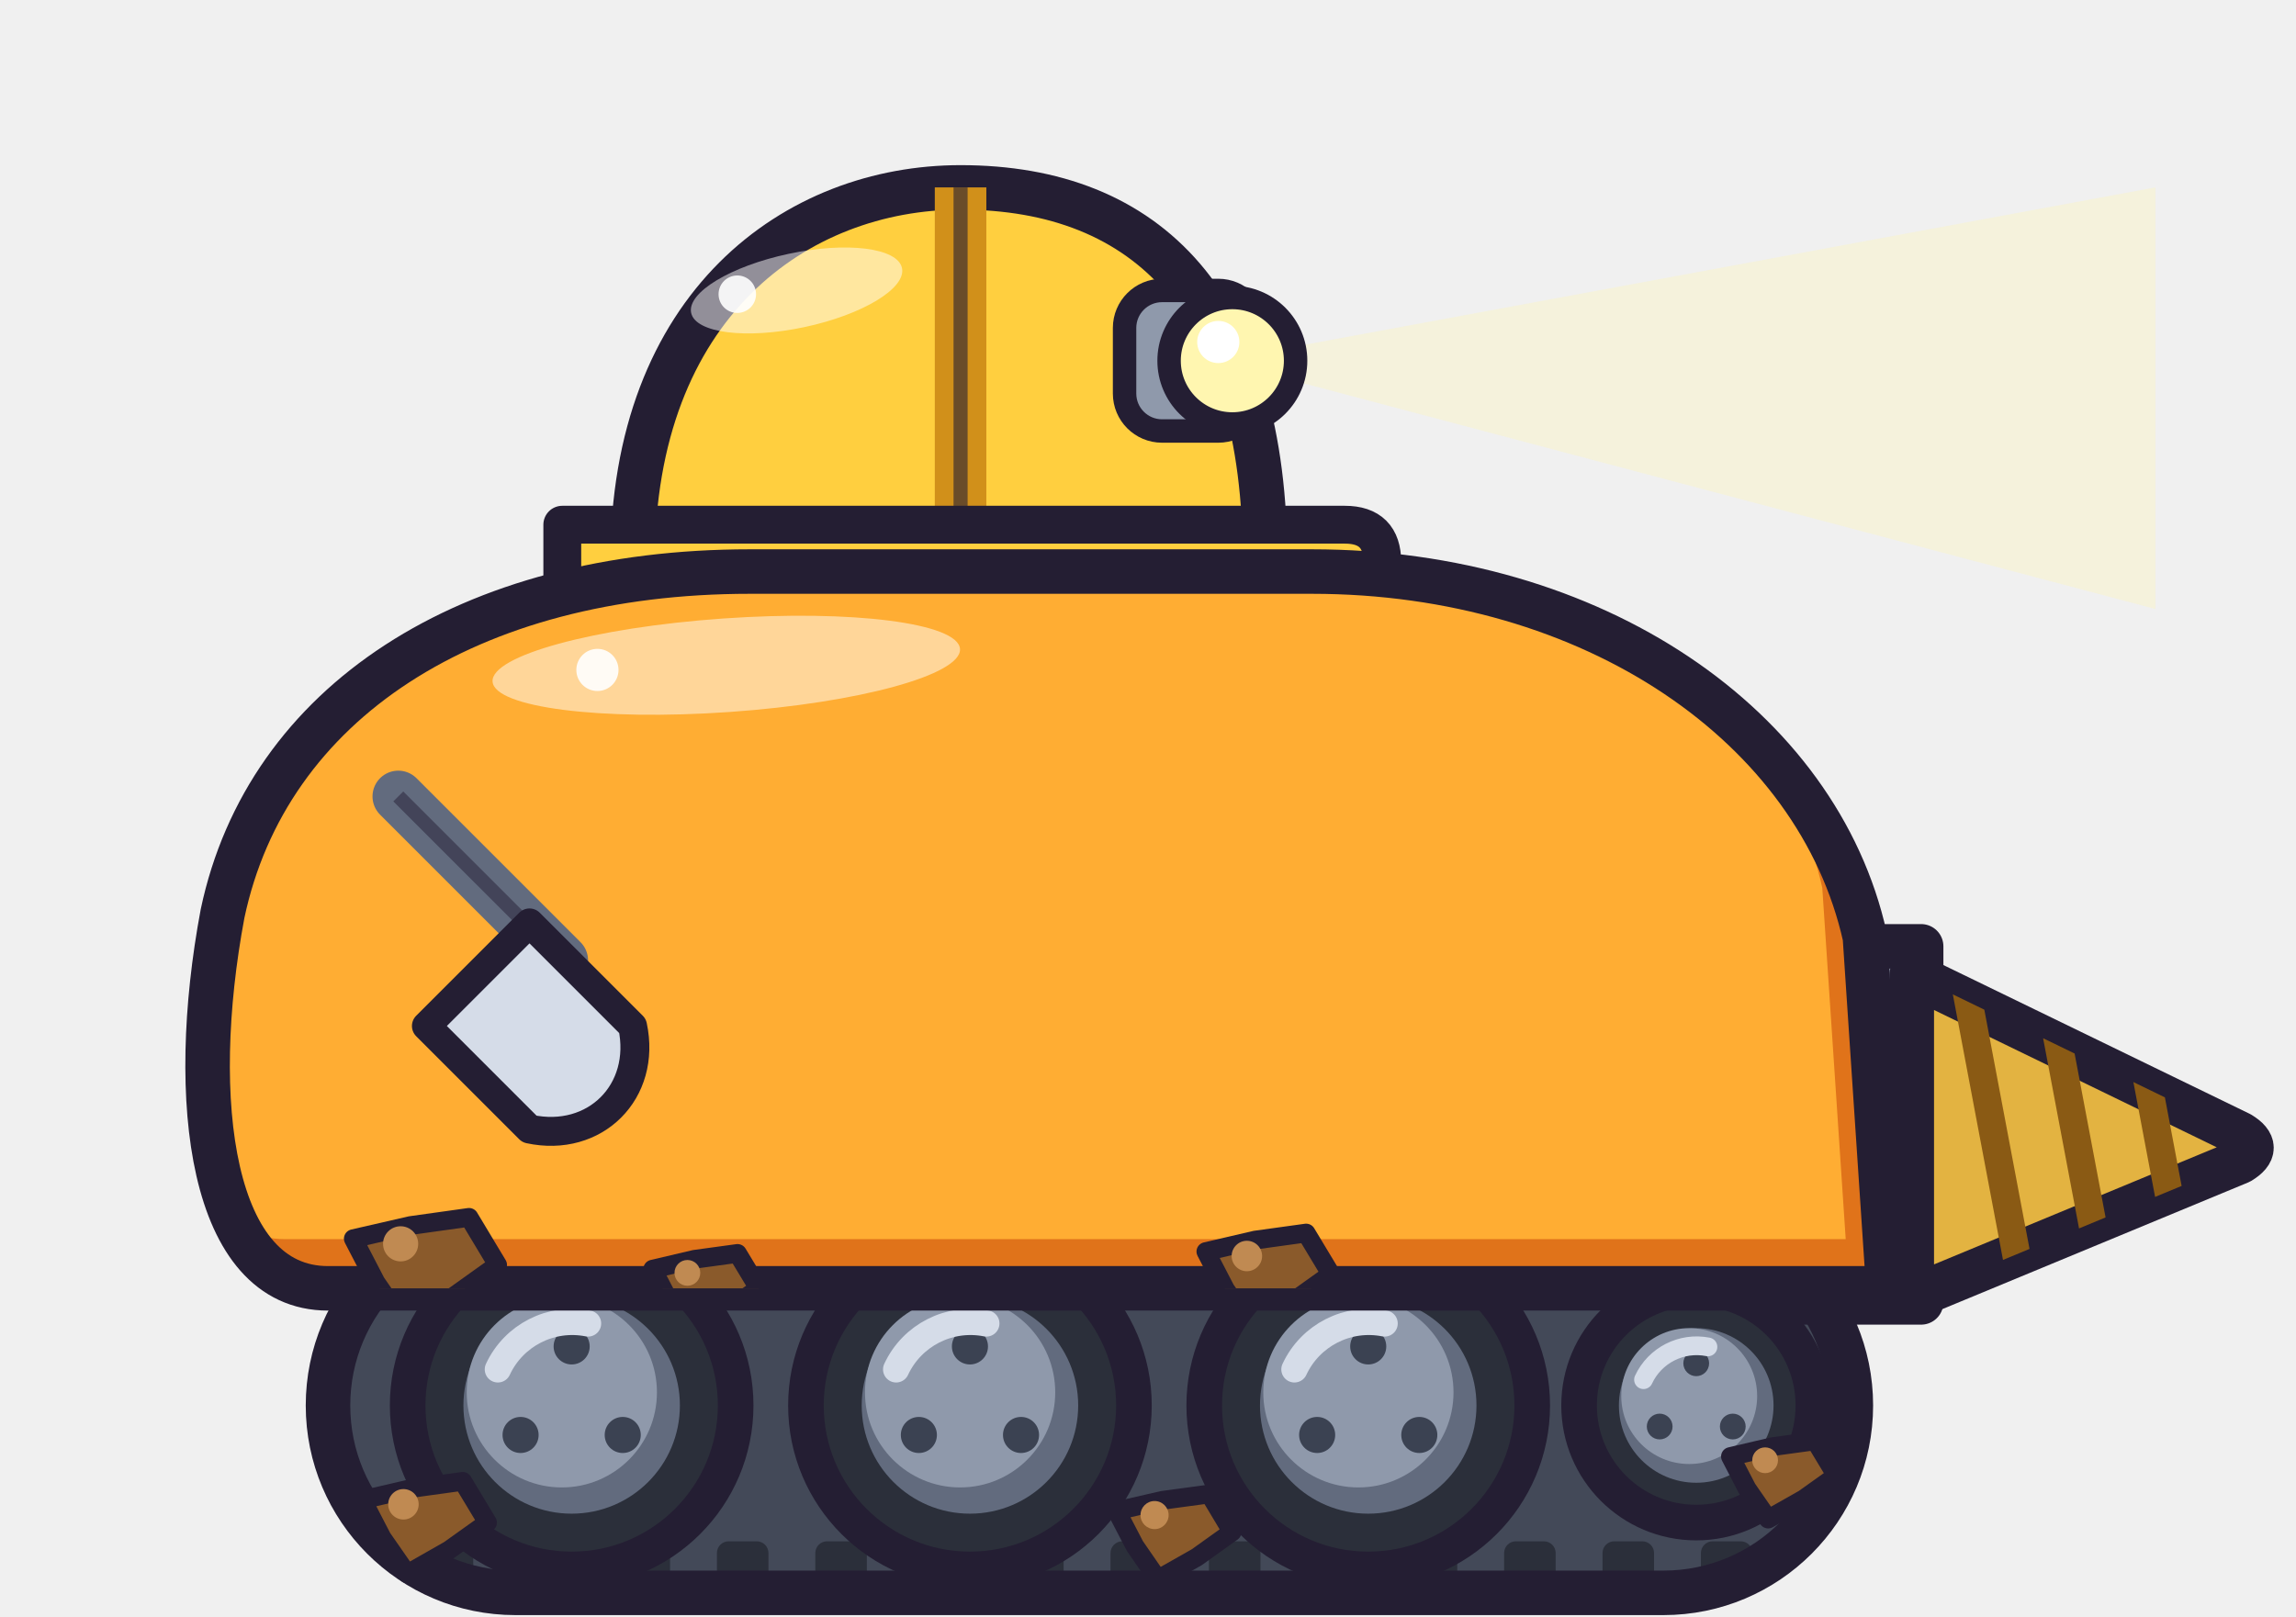
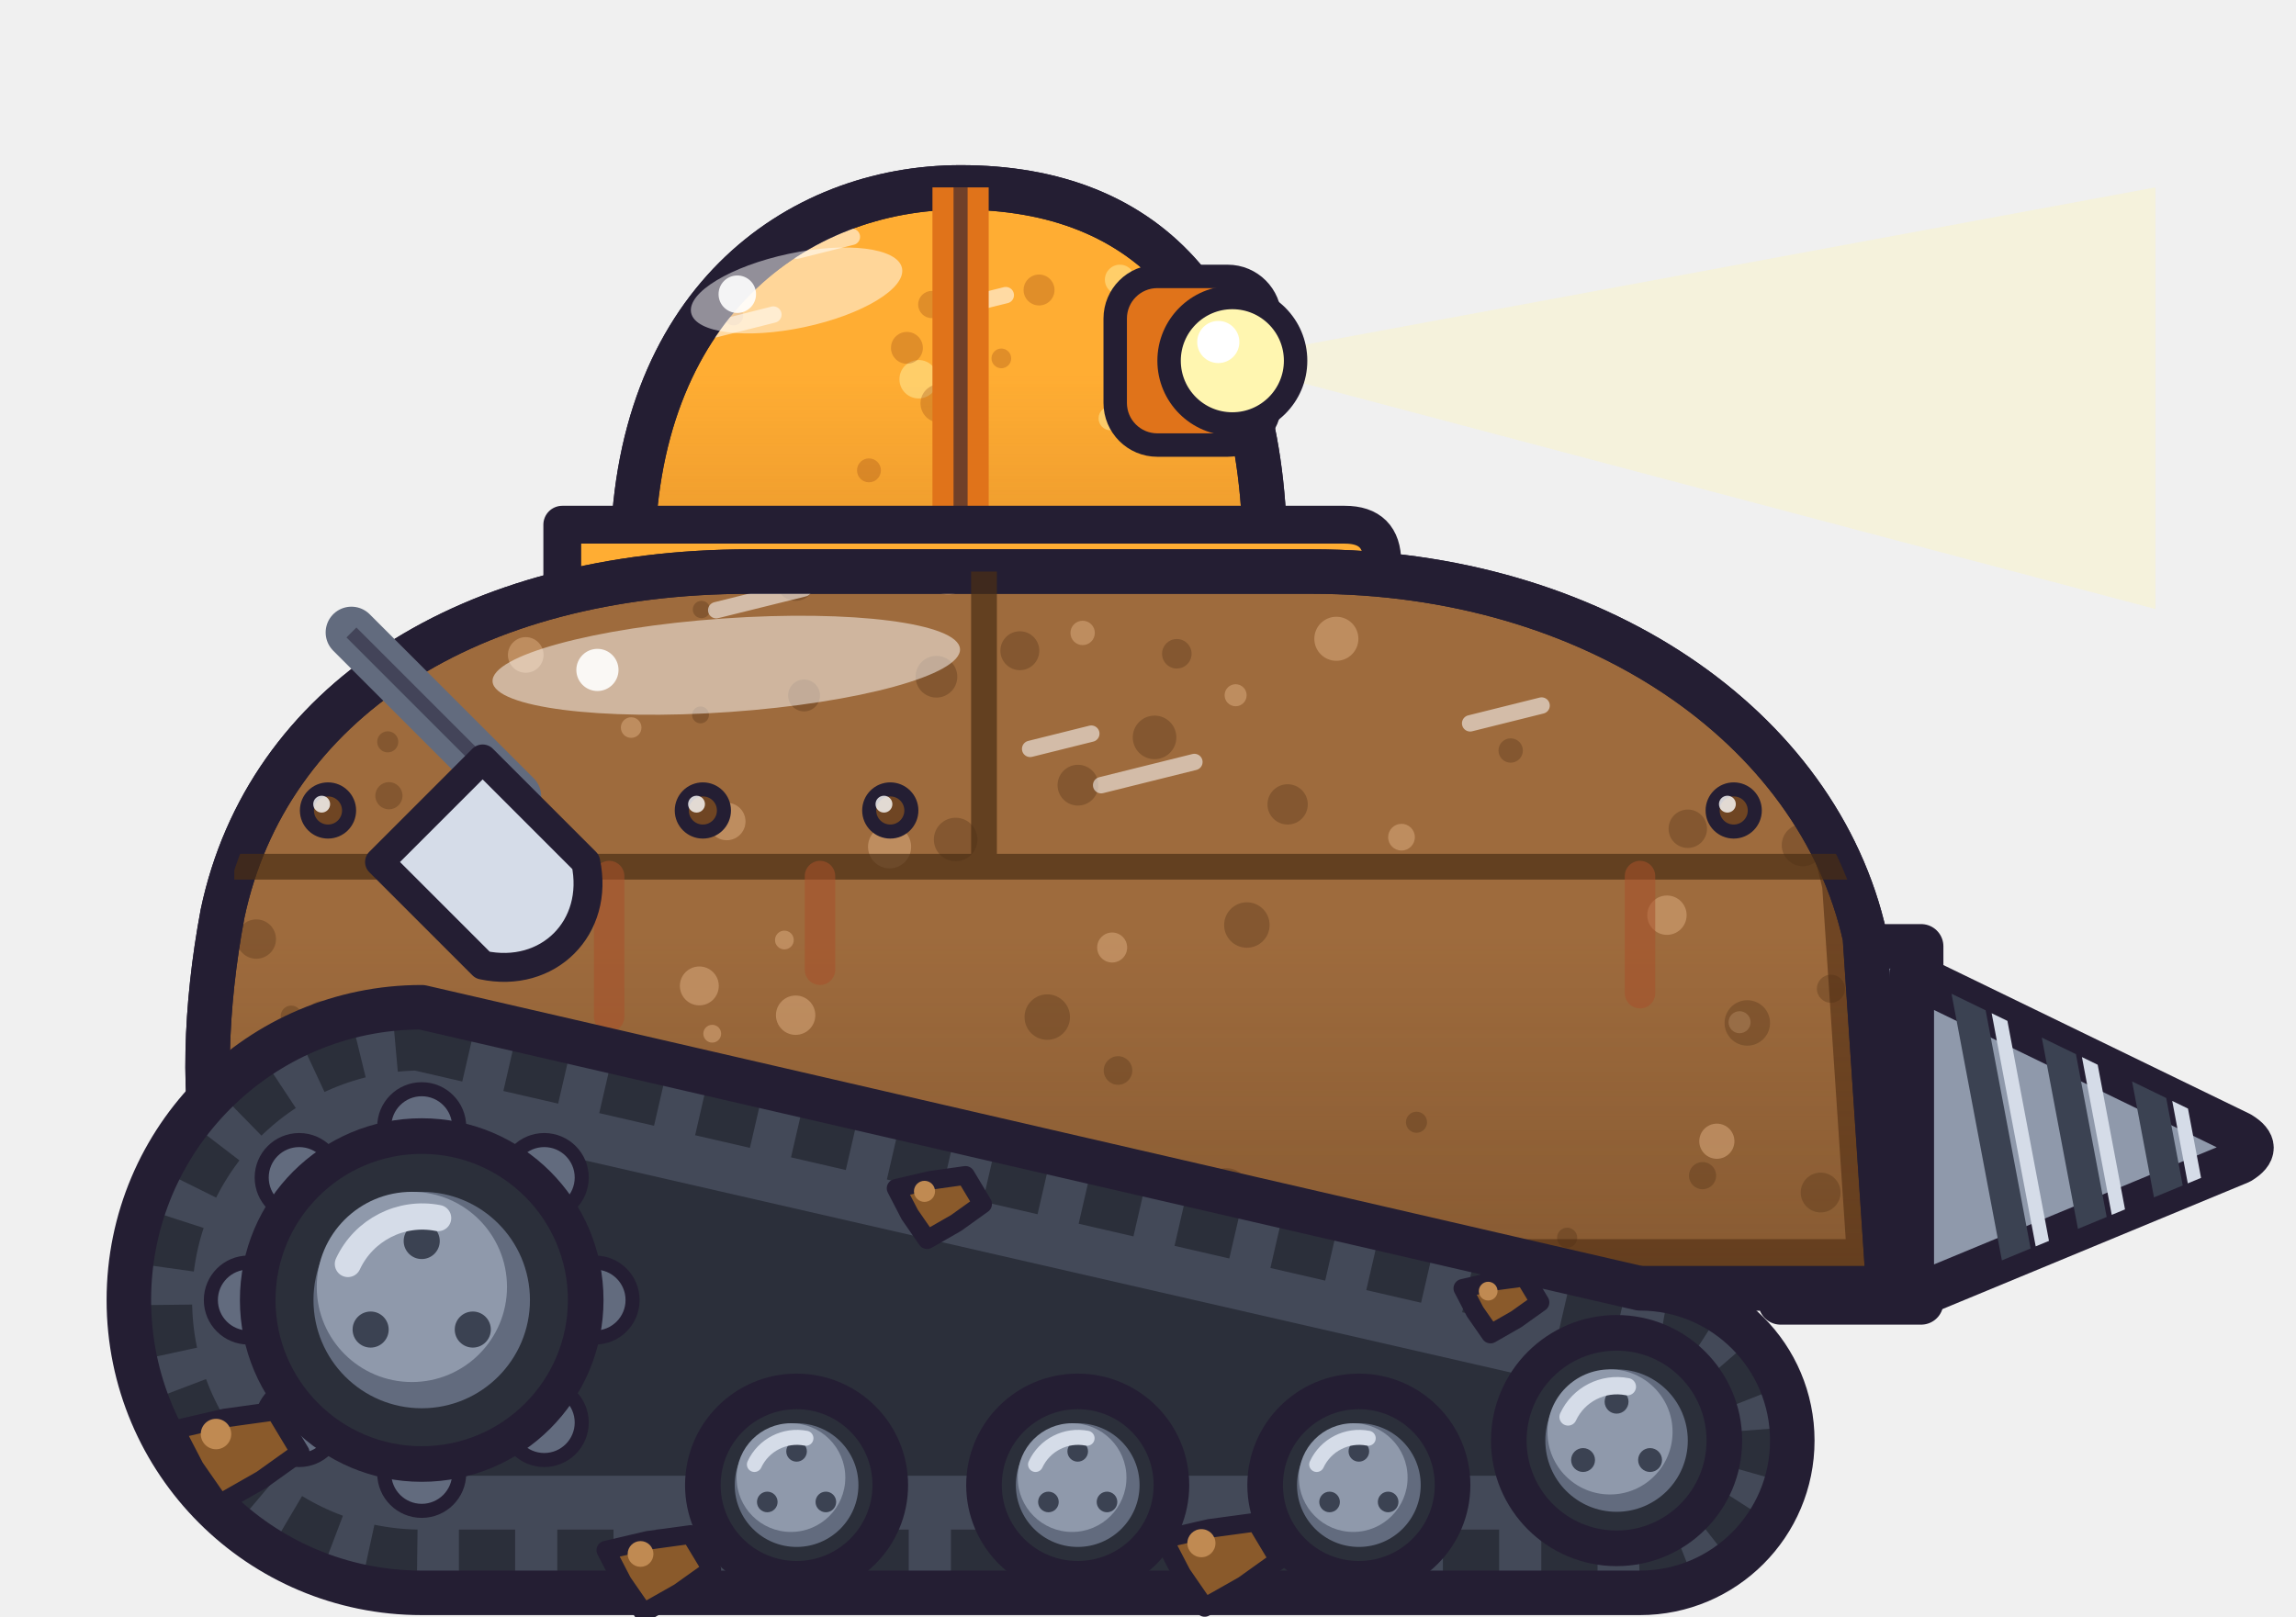
<svg xmlns="http://www.w3.org/2000/svg" width="98" height="69" viewBox="-48 -68 98 69">
  <defs>
    <clipPath id="a">
      <path d="M-21-44c0-11 7-16 14-16 8 0 13 5 13 16Z" />
    </clipPath>
    <clipPath id="b">
+       <path d="M-21-44c0-11 7-16 14-16 8 0 13 5 13 16Z" />
+     </clipPath>
+     <clipPath id="d">
      <path d="M-24-45.6H9.4q1.6 0 1.6 1.6v1.4h-35Z" />
    </clipPath>
-     <clipPath id="d">
+     <clipPath id="e">
      <path d="M28-27.6h6v15.2h-6Z" />
-     </clipPath>
-     <clipPath id="e">
-       <path d="m33.6-26.4 14 6.8q1 .6 0 1.2l-14 5.8Z" />
    </clipPath>
    <clipPath id="f">
      <path d="m33.6-26.4 14 6.8q1 .6 0 1.2l-14 5.8Z" />
    </clipPath>
    <clipPath id="g">
-       <path d="M-34-13c-5 0-6-8-4.5-16C-36.6-38-28-43.6-16-43.6H8c12 0 21.6 6.6 23.6 15.6l1 15Z" />
+       <path d="m33.6-26.4 14 6.8q1 .6 0 1.2l-14 5.8Z" />
    </clipPath>
    <clipPath id="h">
      <path d="M-34-13c-5 0-6-8-4.5-16C-36.6-38-28-43.6-16-43.6H8c12 0 21.6 6.6 23.6 15.6l1 15Z" />
    </clipPath>
+     <clipPath id="i">
+       <path d="M-34-13c-5 0-6-8-4.5-16C-36.6-38-28-43.6-16-43.6H8c12 0 21.6 6.6 23.6 15.6l1 15Z" />
+     </clipPath>
+     <clipPath id="k">
+       <path d="M-34-13c-5 0-6-8-4.5-16C-36.6-38-28-43.6-16-43.6H8c12 0 21.6 6.6 23.6 15.6l1 15Z" />
+     </clipPath>
+     <clipPath id="l">
+       <path d="m-30-25 52 12a6.5 6.5 0 0 1 0 13h-52a12.5 12.5 0 0 1 0-25" />
+     </clipPath>
+     <linearGradient id="c" x1="0" x2="0" y1="-60" y2="-44" gradientUnits="userSpaceOnUse">
+       <stop offset="0" stop-color="#9c4a14" stop-opacity="0" />
+       <stop offset=".5" stop-color="#9c4a14" stop-opacity="0" />
+       <stop offset="1" stop-color="#9c4a14" stop-opacity=".2" />
+     </linearGradient>
+     <linearGradient id="j" x1="0" x2="0" y1="-44" y2="-12" gradientUnits="userSpaceOnUse">
+       <stop offset="0" stop-color="#4a2d14" stop-opacity="0" />
+       <stop offset=".5" stop-color="#4a2d14" stop-opacity="0" />
+       <stop offset="1" stop-color="#4a2d14" stop-opacity=".3" />
+     </linearGradient>
  </defs>
  <path fill="#fff6b0" d="M4-52.6 44-60v18Z" opacity=".32" />
  <g clip-path="url(#a)">
-     <path fill="#d1901a" d="M-21-44c0-11 7-16 14-16 8 0 13 5 13 16Z" />
-     <path fill="#fff3b0" d="M-22.6-46.2c0-11 7-16 14-16 8 0 13 5 13 16Z" />
-     <path fill="#ffcf3f" d="M-21.82-44.9c0-11 7-16 14-16 8 0 13 5 13 16Z" />
+     <path fill="#e0731a" d="M-21-44c0-11 7-16 14-16 8 0 13 5 13 16Z" />
+     <path fill="#ffe48e" d="M-22.6-46.2c0-11 7-16 14-16 8 0 13 5 13 16Z" />
+     <path fill="#ffad33" d="M-21.82-44.9c0-11 7-16 14-16 8 0 13 5 13 16Z" />
  </g>
  <path fill="none" stroke="#241e33" stroke-linejoin="round" stroke-width="1.9" d="M-21-44c0-11 7-16 14-16 8 0 13 5 13 16Z" />
-   <path stroke="#d1901a" stroke-width="2.2" d="M-7-60v15" />
+   <g clip-path="url(#b)">
+     <path fill="url(#c)" d="M-21-60H6v16h-27z" />
+     <circle cx="-14.09" cy="-45.53" r=".72" fill="#9c4a14" opacity=".32" />
+     <circle cx="-10.91" cy="-47.92" r=".51" fill="#9c4a14" opacity=".32" />
+     <circle cx="-8.79" cy="-51.81" r=".82" fill="#ffe48e" opacity=".6" />
+     <circle cx="-9.29" cy="-53.15" r=".68" fill="#9c4a14" opacity=".32" />
+     <circle cx="-7" cy="-58.61" r=".66" fill="#ffe48e" opacity=".6" />
+     <circle cx="-.2" cy="-56.06" r=".64" fill="#ffe48e" opacity=".6" />
+     <circle cx="5.99" cy="-47.24" r=".62" fill="#ffe48e" opacity=".6" />
+     <circle cx="-.6" cy="-50.14" r=".51" fill="#ffe48e" opacity=".6" />
+     <circle cx="-7.51" cy="-55.15" r=".48" fill="#ffe48e" opacity=".6" />
+     <circle cx="-13.04" cy="-58.49" r=".75" fill="#9c4a14" opacity=".32" />
+     <circle cx="-5.26" cy="-52.7" r=".42" fill="#9c4a14" opacity=".32" />
+     <circle cx="2.83" cy="-58.1" r=".52" fill="#9c4a14" opacity=".32" />
+     <circle cx="-7.89" cy="-50.78" r=".82" fill="#9c4a14" opacity=".32" />
+     <circle cx="-8.23" cy="-55" r=".58" fill="#9c4a14" opacity=".32" />
+     <circle cx="-3.65" cy="-55.62" r=".66" fill="#9c4a14" opacity=".32" />
+     <circle cx="-16.69" cy="-54.52" r=".41" fill="#9c4a14" opacity=".32" />
+     <path stroke="#fff" stroke-linecap="round" stroke-width=".7" d="m-17.49-53.94 2.5-.63M-7.57-54.78l2.5-.62M-13.99-57.3l2.35-.59" opacity=".55" />
+   </g>
+   <path fill="none" stroke="#241e33" stroke-linejoin="round" stroke-width="1.9" d="M-21-44c0-11 7-16 14-16 8 0 13 5 13 16Z" />
+   <path stroke="#e0731a" stroke-width="2.4" d="M-7-60v15" />
  <path stroke="#241e33" stroke-width=".6" d="M-7-60v15" opacity=".6" />
-   <g clip-path="url(#b)">
-     <path fill="#d1901a" d="M-24-45.6H9.4q1.6 0 1.6 1.6v1.4h-35Z" />
-     <path fill="#fff3b0" d="M-24.6-46.6H8.8q1.6 0 1.6 1.6v1.4h-35Z" />
-     <path fill="#ffcf3f" d="M-24.3-46.1H9.1q1.6 0 1.6 1.6v1.4h-35Z" />
+   <g clip-path="url(#d)">
+     <path fill="#e0731a" d="M-24-45.6H9.4q1.6 0 1.6 1.6v1.4h-35Z" />
+     <path fill="#ffe48e" d="M-24.6-46.6H8.8q1.6 0 1.6 1.6v1.4h-35Z" />
+     <path fill="#ffad33" d="M-24.3-46.1H9.1q1.6 0 1.6 1.6v1.4h-35Z" />
  </g>
  <path fill="none" stroke="#241e33" stroke-linejoin="round" stroke-width="1.615" d="M-24-45.6H9.4q1.6 0 1.6 1.6v1.4h-35Z" />
  <ellipse cx="-14" cy="-55.6" fill="#fff" opacity=".5" rx="4.6" ry="1.6" transform="rotate(-12 -14 -55.6)" />
  <circle cx="-16.53" cy="-55.44" r=".8" fill="#fff" opacity=".9" />
-   <rect width="5.6" height="6" y="-55.6" fill="#8f99ab" stroke="#241e33" rx="1.6" />
+   <rect width="6.6" height="7.2" x="-.4" y="-56.2" fill="#e0731a" stroke="#241e33" rx="1.8" />
  <circle cx="4.6" cy="-52.6" r="2.7" fill="#fff6b0" stroke="#241e33" />
  <circle cx="4" cy="-53.4" r=".9" fill="#fff" />
-   <clipPath id="c">
-     <path d="M-26-16h49a8 8 0 0 1 0 16h-49a8 8 0 0 1 0-16" />
-   </clipPath>
-   <path fill="#434958" d="M-26-16h49a8 8 0 0 1 0 16h-49a8 8 0 0 1 0-16" />
-   <g clip-path="url(#c)">
-     <rect width="2.2" height="2.2" x="-30" y="-2.2" fill="#2b2f3a" rx=".5" />
-     <rect width="2.2" height="1.6" x="-30" y="-15.7" fill="#646b7c" rx=".5" />
-     <rect width="2.2" height="2.2" x="-25.8" y="-2.2" fill="#2b2f3a" rx=".5" />
-     <rect width="2.2" height="1.6" x="-25.8" y="-15.7" fill="#646b7c" rx=".5" />
-     <rect width="2.2" height="2.2" x="-21.6" y="-2.2" fill="#2b2f3a" rx=".5" />
-     <rect width="2.2" height="1.6" x="-21.6" y="-15.7" fill="#646b7c" rx=".5" />
-     <rect width="2.2" height="2.2" x="-17.4" y="-2.2" fill="#2b2f3a" rx=".5" />
-     <rect width="2.2" height="1.6" x="-17.4" y="-15.7" fill="#646b7c" rx=".5" />
-     <rect width="2.2" height="2.2" x="-13.2" y="-2.2" fill="#2b2f3a" rx=".5" />
-     <rect width="2.2" height="1.6" x="-13.2" y="-15.7" fill="#646b7c" rx=".5" />
-     <rect width="2.2" height="2.2" x="-9" y="-2.2" fill="#2b2f3a" rx=".5" />
-     <rect width="2.2" height="1.6" x="-9" y="-15.7" fill="#646b7c" rx=".5" />
-     <rect width="2.2" height="2.2" x="-4.8" y="-2.2" fill="#2b2f3a" rx=".5" />
-     <rect width="2.2" height="1.6" x="-4.8" y="-15.7" fill="#646b7c" rx=".5" />
-     <rect width="2.2" height="2.2" x="-.6" y="-2.2" fill="#2b2f3a" rx=".5" />
-     <rect width="2.2" height="1.6" x="-.6" y="-15.7" fill="#646b7c" rx=".5" />
-     <rect width="2.2" height="2.2" x="3.6" y="-2.2" fill="#2b2f3a" rx=".5" />
-     <rect width="2.2" height="1.6" x="3.6" y="-15.7" fill="#646b7c" rx=".5" />
-     <rect width="2.2" height="2.2" x="7.8" y="-2.2" fill="#2b2f3a" rx=".5" />
-     <rect width="2.2" height="1.6" x="7.8" y="-15.7" fill="#646b7c" rx=".5" />
-     <rect width="2.2" height="2.2" x="12" y="-2.2" fill="#2b2f3a" rx=".5" />
-     <rect width="2.2" height="1.6" x="12" y="-15.7" fill="#646b7c" rx=".5" />
-     <rect width="2.2" height="2.2" x="16.2" y="-2.2" fill="#2b2f3a" rx=".5" />
-     <rect width="2.2" height="1.6" x="16.2" y="-15.7" fill="#646b7c" rx=".5" />
-     <rect width="2.2" height="2.2" x="20.4" y="-2.2" fill="#2b2f3a" rx=".5" />
-     <rect width="2.2" height="1.6" x="20.4" y="-15.7" fill="#646b7c" rx=".5" />
-     <rect width="2.2" height="2.2" x="24.6" y="-2.2" fill="#2b2f3a" rx=".5" />
-     <rect width="2.2" height="1.6" x="24.6" y="-15.7" fill="#646b7c" rx=".5" />
-   </g>
-   <path fill="none" stroke="#241e33" stroke-width="1.9" d="M-26-16h49a8 8 0 0 1 0 16h-49a8 8 0 0 1 0-16Z" />
-   <circle cx="-23.6" cy="-8" r="7" fill="#2b2f3a" stroke="#241e33" stroke-width="1.52" />
-   <circle cx="-23.6" cy="-8" r="4.62" fill="#626b7e" />
-   <circle cx="-24.02" cy="-8.56" r="4.06" fill="#8f99ab" />
-   <circle cx="-23.6" cy="-10.52" r=".77" fill="#3b4252" />
-   <circle cx="-21.42" cy="-6.74" r=".77" fill="#3b4252" />
-   <circle cx="-25.78" cy="-6.74" r=".77" fill="#3b4252" />
-   <path fill="none" stroke="#d5dce8" stroke-linecap="round" stroke-width="1.12" d="M-26.75-9.54a3.5 3.5 0 0 1 3.85-1.96" />
-   <circle cx="-6.6" cy="-8" r="7" fill="#2b2f3a" stroke="#241e33" stroke-width="1.52" />
-   <circle cx="-6.6" cy="-8" r="4.62" fill="#626b7e" />
-   <circle cx="-7.02" cy="-8.56" r="4.06" fill="#8f99ab" />
-   <circle cx="-6.6" cy="-10.52" r=".77" fill="#3b4252" />
-   <circle cx="-4.42" cy="-6.74" r=".77" fill="#3b4252" />
-   <circle cx="-8.78" cy="-6.74" r=".77" fill="#3b4252" />
-   <path fill="none" stroke="#d5dce8" stroke-linecap="round" stroke-width="1.12" d="M-9.75-9.54A3.5 3.5 0 0 1-5.9-11.5" />
-   <circle cx="10.4" cy="-8" r="7" fill="#2b2f3a" stroke="#241e33" stroke-width="1.52" />
-   <circle cx="10.4" cy="-8" r="4.62" fill="#626b7e" />
-   <circle cx="9.98" cy="-8.56" r="4.06" fill="#8f99ab" />
-   <circle cx="10.4" cy="-10.52" r=".77" fill="#3b4252" />
-   <circle cx="12.58" cy="-6.74" r=".77" fill="#3b4252" />
-   <circle cx="8.22" cy="-6.74" r=".77" fill="#3b4252" />
-   <path fill="none" stroke="#d5dce8" stroke-linecap="round" stroke-width="1.12" d="M7.25-9.54a3.5 3.5 0 0 1 3.85-1.96" />
-   <circle cx="24.4" cy="-8" r="5" fill="#2b2f3a" stroke="#241e33" stroke-width="1.52" />
-   <circle cx="24.4" cy="-8" r="3.3" fill="#626b7e" />
-   <circle cx="24.1" cy="-8.4" r="2.9" fill="#8f99ab" />
-   <circle cx="24.4" cy="-9.8" r=".55" fill="#3b4252" />
-   <circle cx="25.96" cy="-7.1" r=".55" fill="#3b4252" />
-   <circle cx="22.84" cy="-7.1" r=".55" fill="#3b4252" />
-   <path fill="none" stroke="#d5dce8" stroke-linecap="round" stroke-width=".8" d="M22.15-9.1a2.5 2.5 0 0 1 2.75-1.4" />
-   <path fill="#8a5a2b" stroke="#241e33" stroke-linejoin="round" stroke-width=".8" d="m-27.19-3-1.64 1.17-1.79 1.02-1.07-1.54-.84-1.62 2.11-.49 2.17-.3Z" />
-   <circle cx="-30.78" cy="-3.78" r=".65" fill="#c08a52" />
-   <path fill="#8a5a2b" stroke="#241e33" stroke-linejoin="round" stroke-width=".8" d="m-12.84-14.4-1.26.9-1.38.78-.82-1.18-.65-1.25 1.63-.37 1.67-.23Z" />
-   <circle cx="-15.6" cy="-15" r=".5" fill="#c08a52" />
-   <path fill="#8a5a2b" stroke="#241e33" stroke-linejoin="round" stroke-width=".8" d="M4.59-2.6 3.08-1.52l-1.66.94L.44-2l-.78-1.5 1.96-.45 2-.27Z" />
-   <circle cx="1.28" cy="-3.32" r=".6" fill="#c08a52" />
-   <path fill="#8a5a2b" stroke="#241e33" stroke-linejoin="round" stroke-width=".8" d="m19.54-14.8-1.13.81-1.24.71-.74-1.07-.58-1.12 1.46-.34 1.5-.21Z" />
-   <circle cx="17.06" cy="-15.34" r=".45" fill="#c08a52" />
-   <path fill="#8a5a2b" stroke="#241e33" stroke-linejoin="round" stroke-width=".8" d="m30.38-5-1.39.99-1.52.86-.9-1.3-.71-1.37 1.79-.42 1.83-.25Z" />
-   <circle cx="27.34" cy="-5.66" r=".55" fill="#c08a52" />
-   <g clip-path="url(#d)">
+   <g clip-path="url(#e)">
    <path fill="#626b7e" d="M28-27.6h6v15.2h-6Z" />
    <path fill="#d5dce8" d="M27.2-28.8h6v15.2h-6Z" />
    <path fill="#8f99ab" d="M27.56-28.2h6V-13h-6Z" />
  </g>
  <path fill="none" stroke="#241e33" stroke-linejoin="round" stroke-width="1.9" d="M28-27.6h6v15.2h-6Z" />
-   <g clip-path="url(#e)">
-     <path fill="#a8751c" d="m33.6-26.4 14 6.8q1 .6 0 1.2l-14 5.8Z" />
-     <path fill="#fff3c4" d="m32.8-27.8 14 6.8q1 .6 0 1.2l-14 5.8Z" />
-     <path fill="#e3b341" d="m33.16-27.2 14 6.8q1 .6 0 1.2l-14 5.8Z" />
+   <circle cx="31" cy="-25" r=".8" fill="#626b7e" stroke="#241e33" stroke-width=".6" />
+   <circle cx="30.76" cy="-25.24" r=".32" fill="#fff" opacity=".8" />
+   <circle cx="31" cy="-20" r=".8" fill="#626b7e" stroke="#241e33" stroke-width=".6" />
+   <circle cx="30.76" cy="-20.24" r=".32" fill="#fff" opacity=".8" />
+   <circle cx="31" cy="-15" r=".8" fill="#626b7e" stroke="#241e33" stroke-width=".6" />
+   <circle cx="30.76" cy="-15.24" r=".32" fill="#fff" opacity=".8" />
+   <g clip-path="url(#f)">
+     <path fill="#626b7e" d="m33.6-26.4 14 6.8q1 .6 0 1.2l-14 5.8Z" />
+     <path fill="#d5dce8" d="m32.8-27.8 14 6.8q1 .6 0 1.2l-14 5.8Z" />
+     <path fill="#8f99ab" d="m33.16-27.2 14 6.8q1 .6 0 1.2l-14 5.8Z" />
  </g>
  <path fill="none" stroke="#241e33" stroke-linejoin="round" stroke-width="1.9" d="m33.6-26.4 14 6.8q1 .6 0 1.2l-14 5.8Z" />
-   <g stroke="#8a5a14" stroke-width="1.2" clip-path="url(#f)">
-     <path d="m35.5-28 3.4 18M39-28l3.4 18M42.5-28l3.4 18" />
-   </g>
  <g clip-path="url(#g)">
-     <path fill="#e0731a" d="M-34-13c-5 0-6-8-4.5-16C-36.6-38-28-43.6-16-43.6H8c12 0 21.6 6.6 23.6 15.6l1 15Z" />
-     <path fill="#ffe48e" d="M-36.6-16.4c-5 0-6-8-4.5-16 1.9-9 10.5-14.6 22.5-14.6h24c12 0 21.6 6.6 23.6 15.6l1 15Z" />
-     <path fill="#ffad33" d="M-35.82-15.1c-5 0-6-8-4.5-16 1.9-9 10.5-14.6 22.5-14.6h24c12 0 21.6 6.6 23.6 15.6l1 15Z" />
+     <path stroke="#3b4252" stroke-width="1.3" d="m35.5-28 3.4 18" />
+     <path stroke="#d5dce8" stroke-width=".6" d="m36.7-28 3.4 18" />
+     <path stroke="#3b4252" stroke-width="1.3" d="m39-28 3.4 18" />
+     <path stroke="#d5dce8" stroke-width=".6" d="m40.2-28 3.4 18" />
+     <path stroke="#3b4252" stroke-width="1.3" d="m42.5-28 3.4 18" />
+     <path stroke="#d5dce8" stroke-width=".6" d="m43.7-28 3.4 18" />
+   </g>
+   <g clip-path="url(#h)">
+     <path fill="#6f4523" d="M-34-13c-5 0-6-8-4.5-16C-36.6-38-28-43.6-16-43.6H8c12 0 21.6 6.6 23.6 15.6l1 15Z" />
+     <path fill="#d4a477" d="M-36.6-16.4c-5 0-6-8-4.5-16 1.9-9 10.5-14.6 22.5-14.6h24c12 0 21.6 6.6 23.6 15.6l1 15Z" />
+     <path fill="#9e6b3d" d="M-35.82-15.1c-5 0-6-8-4.5-16 1.9-9 10.5-14.6 22.5-14.6h24c12 0 21.6 6.6 23.6 15.6l1 15Z" />
  </g>
  <path fill="none" stroke="#241e33" stroke-linejoin="round" stroke-width="1.9" d="M-34-13c-5 0-6-8-4.5-16C-36.6-38-28-43.6-16-43.6H8c12 0 21.6 6.6 23.6 15.6l1 15Z" />
-   <ellipse cx="-17" cy="-39.6" fill="#fff" opacity=".5" rx="10" ry="2" transform="rotate(-4 -17 -39.6)" />
-   <circle cx="-22.5" cy="-39.4" r=".9" fill="#fff" opacity=".9" />
-   <path stroke="#626b7e" stroke-linecap="round" stroke-width="2.2" d="m-31-34 7 7" />
-   <path stroke="#241e33" stroke-width=".6" d="m-31-34 7 7" opacity=".5" />
-   <path fill="#d5dce8" stroke="#241e33" stroke-linejoin="round" stroke-width="1.235" d="m-25.4-28.6 4.4 4.4c.6 2.8-1.6 5-4.4 4.4l-4.4-4.4Z" />
-   <g clip-path="url(#h)">
-     <path fill="#8a5a2b" stroke="#241e33" stroke-linejoin="round" stroke-width=".8" d="m-26.76-14-1.89 1.35-2.07 1.18-1.23-1.78-.97-1.87 2.44-.56 2.5-.35Z" />
-     <circle cx="-30.9" cy="-14.9" r=".75" fill="#c08a52" />
+   <g clip-path="url(#i)">
+     <path fill="url(#j)" d="M-40-44h73v32h-73z" />
+     <circle cx="-21.3" cy="-12.15" r=".63" fill="#4a2d14" opacity=".32" />
+     <circle cx="-37.06" cy="-27.91" r=".84" fill="#4a2d14" opacity=".32" />
+     <circle cx="30.15" cy="-25.79" r=".6" fill="#4a2d14" opacity=".32" />
+     <circle cx="-10.03" cy="-31.85" r=".92" fill="#d4a477" opacity=".6" />
+     <circle cx="9.04" cy="-40.73" r=".94" fill="#d4a477" opacity=".6" />
+     <circle cx="-6.32" cy="-18.12" r=".51" fill="#d4a477" opacity=".6" />
+     <circle cx="-31.45" cy="-36.33" r=".45" fill="#4a2d14" opacity=".32" />
+     <circle cx="1.28" cy="-36.52" r=".93" fill="#4a2d14" opacity=".32" />
+     <circle cx="-6.19" cy="-14.9" r=".78" fill="#d4a477" opacity=".6" />
+     <circle cx="-28.95" cy="-14.67" r=".8" fill="#4a2d14" opacity=".32" />
+     <circle cx="-16.98" cy="-32.93" r=".8" fill="#d4a477" opacity=".6" />
+     <circle cx="-4.47" cy="-40.22" r=".83" fill="#4a2d14" opacity=".32" />
+     <circle cx="17.18" cy="-14.23" r=".44" fill="#d4a477" opacity=".6" />
+     <circle cx="-1.79" cy="-40.98" r=".52" fill="#d4a477" opacity=".6" />
+     <circle cx="4.35" cy="-17.18" r=".95" fill="#4a2d14" opacity=".32" />
+     <circle cx="18.89" cy="-15.16" r=".43" fill="#4a2d14" opacity=".32" />
+     <circle cx="-14.52" cy="-27.87" r=".4" fill="#d4a477" opacity=".6" />
+     <circle cx="-7.53" cy="-43.53" r=".91" fill="#d4a477" opacity=".6" />
+     <circle cx="6.77" cy="-15.3" r=".52" fill="#4a2d14" opacity=".32" />
+     <circle cx="-29.55" cy="-19.62" r=".55" fill="#d4a477" opacity=".6" />
+     <circle cx="-3.3" cy="-24.58" r=".97" fill="#4a2d14" opacity=".32" />
+     <circle cx="-18.15" cy="-25.91" r=".83" fill="#d4a477" opacity=".6" />
+     <circle cx="12.46" cy="-20.09" r=".45" fill="#4a2d14" opacity=".32" />
+     <circle cx="-28.21" cy="-44" r=".75" fill="#4a2d14" opacity=".32" />
+     <circle cx="-19.9" cy="-22.7" r=".77" fill="#4a2d14" opacity=".32" />
+     <circle cx="-36.38" cy="-22.8" r=".97" fill="#4a2d14" opacity=".32" />
+     <circle cx="23.15" cy="-28.93" r=".84" fill="#d4a477" opacity=".6" />
+     <circle cx="6.56" cy="-16.76" r=".38" fill="#4a2d14" opacity=".32" />
+     <circle cx="-7.21" cy="-32.16" r=".93" fill="#4a2d14" opacity=".32" />
+     <circle cx="-18.06" cy="-41.98" r=".37" fill="#4a2d14" opacity=".32" />
+     <circle cx="24.67" cy="-17.81" r=".58" fill="#4a2d14" opacity=".32" />
+     <circle cx="-1.99" cy="-34.48" r=".87" fill="#4a2d14" opacity=".32" />
+     <circle cx="5.22" cy="-28.51" r=".97" fill="#4a2d14" opacity=".32" />
+     <circle cx="-13.68" cy="-38.31" r=".68" fill="#4a2d14" opacity=".32" />
+     <circle cx="-8.48" cy="-43.32" r=".37" fill="#4a2d14" opacity=".32" />
+     <circle cx="32.59" cy="-15.82" r=".89" fill="#4a2d14" opacity=".32" />
+     <circle cx="-21.2" cy="-22.87" r=".42" fill="#d4a477" opacity=".6" />
+     <circle cx="-17.75" cy="-15.77" r=".64" fill="#4a2d14" opacity=".32" />
+     <circle cx="-35.57" cy="-24.62" r=".45" fill="#4a2d14" opacity=".32" />
+     <circle cx="-.53" cy="-27.55" r=".64" fill="#d4a477" opacity=".6" />
+     <circle cx="16.48" cy="-35.96" r=".52" fill="#4a2d14" opacity=".32" />
+     <circle cx="-37.25" cy="-33.39" r=".37" fill="#d4a477" opacity=".6" />
+     <circle cx="-18.1" cy="-37.48" r=".36" fill="#4a2d14" opacity=".32" />
+     <circle cx="-39.86" cy="-34.51" r=".92" fill="#d4a477" opacity=".6" />
+     <circle cx="2.23" cy="-40.09" r=".63" fill="#4a2d14" opacity=".32" />
+     <circle cx="-14.08" cy="-19.34" r=".43" fill="#d4a477" opacity=".6" />
+     <circle cx="11.82" cy="-32.26" r=".57" fill="#d4a477" opacity=".6" />
+     <circle cx="6.96" cy="-33.66" r=".86" fill="#4a2d14" opacity=".32" />
+     <circle cx="-29.31" cy="-29.17" r=".63" fill="#4a2d14" opacity=".32" />
+     <circle cx="-39.48" cy="-32.86" r=".89" fill="#d4a477" opacity=".6" />
+     <circle cx="28.95" cy="-31.92" r=".9" fill="#4a2d14" opacity=".32" />
+     <circle cx="-24.29" cy="-28.04" r=".9" fill="#d4a477" opacity=".6" />
+     <circle cx="-34.3" cy="-24.71" r=".55" fill="#4a2d14" opacity=".32" />
+     <circle cx="15.5" cy="-14.28" r=".41" fill="#d4a477" opacity=".6" />
+     <circle cx="19.57" cy="-42.01" r=".9" fill="#d4a477" opacity=".6" />
+     <circle cx="-38.81" cy="-32.77" r=".59" fill="#4a2d14" opacity=".32" />
+     <circle cx="-28.18" cy="-17.79" r=".35" fill="#4a2d14" opacity=".32" />
+     <circle cx="-6.4" cy="-15.03" r=".47" fill="#d4a477" opacity=".6" />
+     <circle cx="-14.04" cy="-24.66" r=".84" fill="#d4a477" opacity=".6" />
+     <circle cx="29.71" cy="-17.09" r=".85" fill="#4a2d14" opacity=".32" />
+     <circle cx="-8.03" cy="-39.11" r=".89" fill="#4a2d14" opacity=".32" />
+     <circle cx="-33.1" cy="-43.65" r=".56" fill="#4a2d14" opacity=".32" />
+     <circle cx="24.04" cy="-32.62" r=".82" fill="#4a2d14" opacity=".32" />
+     <circle cx="4.74" cy="-38.32" r=".47" fill="#d4a477" opacity=".6" />
+     <circle cx="-21.06" cy="-36.94" r=".44" fill="#d4a477" opacity=".6" />
+     <circle cx="22.36" cy="-39.75" r=".49" fill="#4a2d14" opacity=".32" />
+     <circle cx="-37.13" cy="-23.21" r=".43" fill="#4a2d14" opacity=".32" />
+     <circle cx="-17.6" cy="-23.87" r=".38" fill="#d4a477" opacity=".6" />
+     <circle cx="-14.04" cy="-43.18" r=".83" fill="#4a2d14" opacity=".32" />
+     <circle cx="-25.56" cy="-40.04" r=".76" fill="#d4a477" opacity=".6" />
+     <circle cx="26.25" cy="-24.36" r=".47" fill="#d4a477" opacity=".6" />
+     <circle cx="-28.92" cy="-33.25" r=".74" fill="#d4a477" opacity=".6" />
+     <circle cx="25.28" cy="-19.28" r=".75" fill="#d4a477" opacity=".6" />
+     <circle cx="26.58" cy="-24.33" r=".97" fill="#4a2d14" opacity=".32" />
+     <circle cx="-38.74" cy="-12.58" r=".67" fill="#4a2d14" opacity=".32" />
+     <circle cx="-31.03" cy="-40.07" r=".67" fill="#d4a477" opacity=".6" />
+     <circle cx="-.28" cy="-22.3" r=".61" fill="#4a2d14" opacity=".32" />
+     <circle cx="-27.17" cy="-17.51" r=".83" fill="#d4a477" opacity=".6" />
+     <circle cx="-8.17" cy="-14.99" r=".73" fill="#4a2d14" opacity=".32" />
+     <circle cx="-31.4" cy="-34.03" r=".58" fill="#4a2d14" opacity=".32" />
+     <path stroke="#fff" stroke-linecap="round" stroke-width=".7" d="m-1-34.48 3.98-.99M-4.03-36.03l2.61-.65M-17.43-41.95l3.75-.93M14.75-37.12l3.05-.76M-35.65-36.87l2.43-.61" opacity=".55" />
+   </g>
+   <path fill="none" stroke="#241e33" stroke-linejoin="round" stroke-width="1.9" d="M-34-13c-5 0-6-8-4.5-16C-36.6-38-28-43.6-16-43.6H8c12 0 21.6 6.6 23.6 15.6l1 15Z" />
+   <g clip-path="url(#k)">
+     <path stroke="#4a2d14" stroke-width="1.1" d="M-38-31h69M-6-44v13" opacity=".7" />
+     <circle cx="-34" cy="-33.4" r=".9" fill="#6f4523" stroke="#241e33" stroke-width=".6" />
+     <circle cx="-34.27" cy="-33.67" r=".36" fill="#fff" opacity=".8" />
+     <circle cx="-26" cy="-33.4" r=".9" fill="#6f4523" stroke="#241e33" stroke-width=".6" />
+     <circle cx="-26.27" cy="-33.67" r=".36" fill="#fff" opacity=".8" />
+     <circle cx="-18" cy="-33.4" r=".9" fill="#6f4523" stroke="#241e33" stroke-width=".6" />
+     <circle cx="-18.27" cy="-33.67" r=".36" fill="#fff" opacity=".8" />
+     <circle cx="-10" cy="-33.4" r=".9" fill="#6f4523" stroke="#241e33" stroke-width=".6" />
+     <circle cx="-10.27" cy="-33.67" r=".36" fill="#fff" opacity=".8" />
+     <circle cx="26" cy="-33.4" r=".9" fill="#6f4523" stroke="#241e33" stroke-width=".6" />
+     <circle cx="25.73" cy="-33.67" r=".36" fill="#fff" opacity=".8" />
+     <path stroke="#a8502a" stroke-linecap="round" stroke-width="1.3" d="M-22-30.6v6M-13-30.6v4M22-30.6v5" opacity=".55" />
    <path fill="#8a5a2b" stroke="#241e33" stroke-linejoin="round" stroke-width=".8" d="m-15.62-13-1.39.99-1.52.86-.9-1.3-.71-1.37 1.79-.42 1.83-.25Z" />
    <circle cx="-18.66" cy="-13.66" r=".55" fill="#c08a52" />
    <path fill="#8a5a2b" stroke="#241e33" stroke-linejoin="round" stroke-width=".8" d="m8.81-13.6-1.64 1.17-1.79 1.02-1.07-1.54-.84-1.62 2.11-.49 2.17-.3Z" />
    <circle cx="5.22" cy="-14.38" r=".65" fill="#c08a52" />
  </g>
+   <ellipse cx="-17" cy="-39.6" fill="#fff" opacity=".5" rx="10" ry="2" transform="rotate(-4 -17 -39.6)" />
+   <circle cx="-22.5" cy="-39.4" r=".9" fill="#fff" opacity=".9" />
+   <path stroke="#626b7e" stroke-linecap="round" stroke-width="2.2" d="m-33-41 7 7" />
+   <path stroke="#241e33" stroke-width=".6" d="m-33-41 7 7" opacity=".5" />
+   <path fill="#d5dce8" stroke="#241e33" stroke-linejoin="round" stroke-width="1.235" d="m-27.4-35.6 4.4 4.4c.6 2.8-1.6 5-4.4 4.4l-4.4-4.4Z" />
+   <path fill="#434958" d="m-30-25 52 12a6.5 6.5 0 0 1 0 13h-52a12.5 12.5 0 0 1 0-25" />
+   <g clip-path="url(#l)">
+     <path fill="none" stroke="#2b2f3a" stroke-dasharray="2.4 1.8" stroke-width="5.4" d="m-30-25 52 12a6.5 6.5 0 0 1 0 13h-52a12.5 12.5 0 0 1 0-25Z" />
+     <path fill="#2b2f3a" d="m-28-19.6 48 11V-5h-48Z" />
+   </g>
+   <path fill="none" stroke="#241e33" stroke-linejoin="round" stroke-width="1.9" d="m-30-25 52 12a6.5 6.5 0 0 1 0 13h-52a12.5 12.5 0 0 1 0-25Z" />
+   <circle cx="-22.6" cy="-12.5" r="1.6" fill="#626b7e" stroke="#241e33" stroke-width=".6" />
+   <circle cx="-24.77" cy="-7.27" r="1.6" fill="#626b7e" stroke="#241e33" stroke-width=".6" />
+   <circle cx="-30" cy="-5.1" r="1.6" fill="#626b7e" stroke="#241e33" stroke-width=".6" />
+   <circle cx="-35.23" cy="-7.27" r="1.6" fill="#626b7e" stroke="#241e33" stroke-width=".6" />
+   <circle cx="-37.4" cy="-12.5" r="1.6" fill="#626b7e" stroke="#241e33" stroke-width=".6" />
+   <circle cx="-35.23" cy="-17.73" r="1.6" fill="#626b7e" stroke="#241e33" stroke-width=".6" />
+   <circle cx="-30" cy="-19.9" r="1.6" fill="#626b7e" stroke="#241e33" stroke-width=".6" />
+   <circle cx="-24.77" cy="-17.73" r="1.6" fill="#626b7e" stroke="#241e33" stroke-width=".6" />
+   <circle cx="-30" cy="-12.5" r="7" fill="#2b2f3a" stroke="#241e33" stroke-width="1.52" />
+   <circle cx="-30" cy="-12.5" r="4.62" fill="#626b7e" />
+   <circle cx="-30.42" cy="-13.06" r="4.06" fill="#8f99ab" />
+   <circle cx="-30" cy="-15.02" r=".77" fill="#3b4252" />
+   <circle cx="-27.82" cy="-11.24" r=".77" fill="#3b4252" />
+   <circle cx="-32.18" cy="-11.24" r=".77" fill="#3b4252" />
+   <path fill="none" stroke="#d5dce8" stroke-linecap="round" stroke-width="1.12" d="M-33.15-14.04A3.5 3.5 0 0 1-29.3-16" />
+   <circle cx="21" cy="-6.5" r="4.6" fill="#2b2f3a" stroke="#241e33" stroke-width="1.52" />
+   <circle cx="21" cy="-6.5" r="3.04" fill="#626b7e" />
+   <circle cx="20.72" cy="-6.87" r="2.67" fill="#8f99ab" />
+   <circle cx="21" cy="-8.16" r=".51" fill="#3b4252" />
+   <circle cx="22.43" cy="-5.67" r=".51" fill="#3b4252" />
+   <circle cx="19.57" cy="-5.67" r=".51" fill="#3b4252" />
+   <path fill="none" stroke="#d5dce8" stroke-linecap="round" stroke-width=".74" d="M18.93-7.51a2.3 2.3 0 0 1 2.53-1.29" />
+   <circle cx="-14" cy="-4.6" r="4" fill="#2b2f3a" stroke="#241e33" stroke-width="1.52" />
+   <circle cx="-14" cy="-4.6" r="2.64" fill="#626b7e" />
+   <circle cx="-14.24" cy="-4.92" r="2.32" fill="#8f99ab" />
+   <circle cx="-14" cy="-6.04" r=".44" fill="#3b4252" />
+   <circle cx="-12.75" cy="-3.88" r=".44" fill="#3b4252" />
+   <circle cx="-15.25" cy="-3.88" r=".44" fill="#3b4252" />
+   <path fill="none" stroke="#d5dce8" stroke-linecap="round" stroke-width=".64" d="M-15.8-5.48a2 2 0 0 1 2.2-1.12" />
+   <circle cx="-2" cy="-4.6" r="4" fill="#2b2f3a" stroke="#241e33" stroke-width="1.52" />
+   <circle cx="-2" cy="-4.6" r="2.64" fill="#626b7e" />
+   <circle cx="-2.24" cy="-4.92" r="2.32" fill="#8f99ab" />
+   <circle cx="-2" cy="-6.04" r=".44" fill="#3b4252" />
+   <circle cx="-.75" cy="-3.88" r=".44" fill="#3b4252" />
+   <circle cx="-3.25" cy="-3.88" r=".44" fill="#3b4252" />
+   <path fill="none" stroke="#d5dce8" stroke-linecap="round" stroke-width=".64" d="M-3.8-5.48A2 2 0 0 1-1.6-6.6" />
+   <circle cx="10" cy="-4.6" r="4" fill="#2b2f3a" stroke="#241e33" stroke-width="1.52" />
+   <circle cx="10" cy="-4.6" r="2.64" fill="#626b7e" />
+   <circle cx="9.76" cy="-4.92" r="2.32" fill="#8f99ab" />
+   <circle cx="10" cy="-6.04" r=".44" fill="#3b4252" />
+   <circle cx="11.25" cy="-3.88" r=".44" fill="#3b4252" />
+   <circle cx="8.75" cy="-3.88" r=".44" fill="#3b4252" />
+   <path fill="none" stroke="#d5dce8" stroke-linecap="round" stroke-width=".64" d="M8.2-5.48a2 2 0 0 1 2.2-1.12" />
+   <path fill="#8a5a2b" stroke="#241e33" stroke-linejoin="round" stroke-width=".8" d="m-35.19-6-1.64 1.17-1.79 1.02-1.07-1.54-.84-1.62 2.11-.49 2.17-.3Z" />
+   <circle cx="-38.78" cy="-6.78" r=".65" fill="#c08a52" />
+   <path fill="#8a5a2b" stroke="#241e33" stroke-linejoin="round" stroke-width=".8" d="m-17.62-1-1.39.99-1.52.86-.9-1.3-.71-1.37 1.79-.42 1.83-.25Z" />
+   <circle cx="-20.66" cy="-1.66" r=".55" fill="#c08a52" />
+   <path fill="#8a5a2b" stroke="#241e33" stroke-linejoin="round" stroke-width=".8" d="M6.59-1.4 5.08-.32 3.42.62 2.44-.8l-.78-1.5 1.96-.45 2-.27Z" />
+   <circle cx="3.28" cy="-2.12" r=".6" fill="#c08a52" />
+   <path fill="#8a5a2b" stroke="#241e33" stroke-linejoin="round" stroke-width=".8" d="m17.73-12.4-1.01.72-1.1.63-.66-.95-.52-1 1.3-.3 1.34-.18Z" />
+   <circle cx="15.52" cy="-12.88" r=".4" fill="#c08a52" />
+   <path fill="#8a5a2b" stroke="#241e33" stroke-linejoin="round" stroke-width=".8" d="m-6.06-16.6-1.13.81-1.24.71-.74-1.07-.58-1.12 1.46-.34 1.5-.21Z" />
+   <circle cx="-8.54" cy="-17.14" r=".45" fill="#c08a52" />
</svg>
